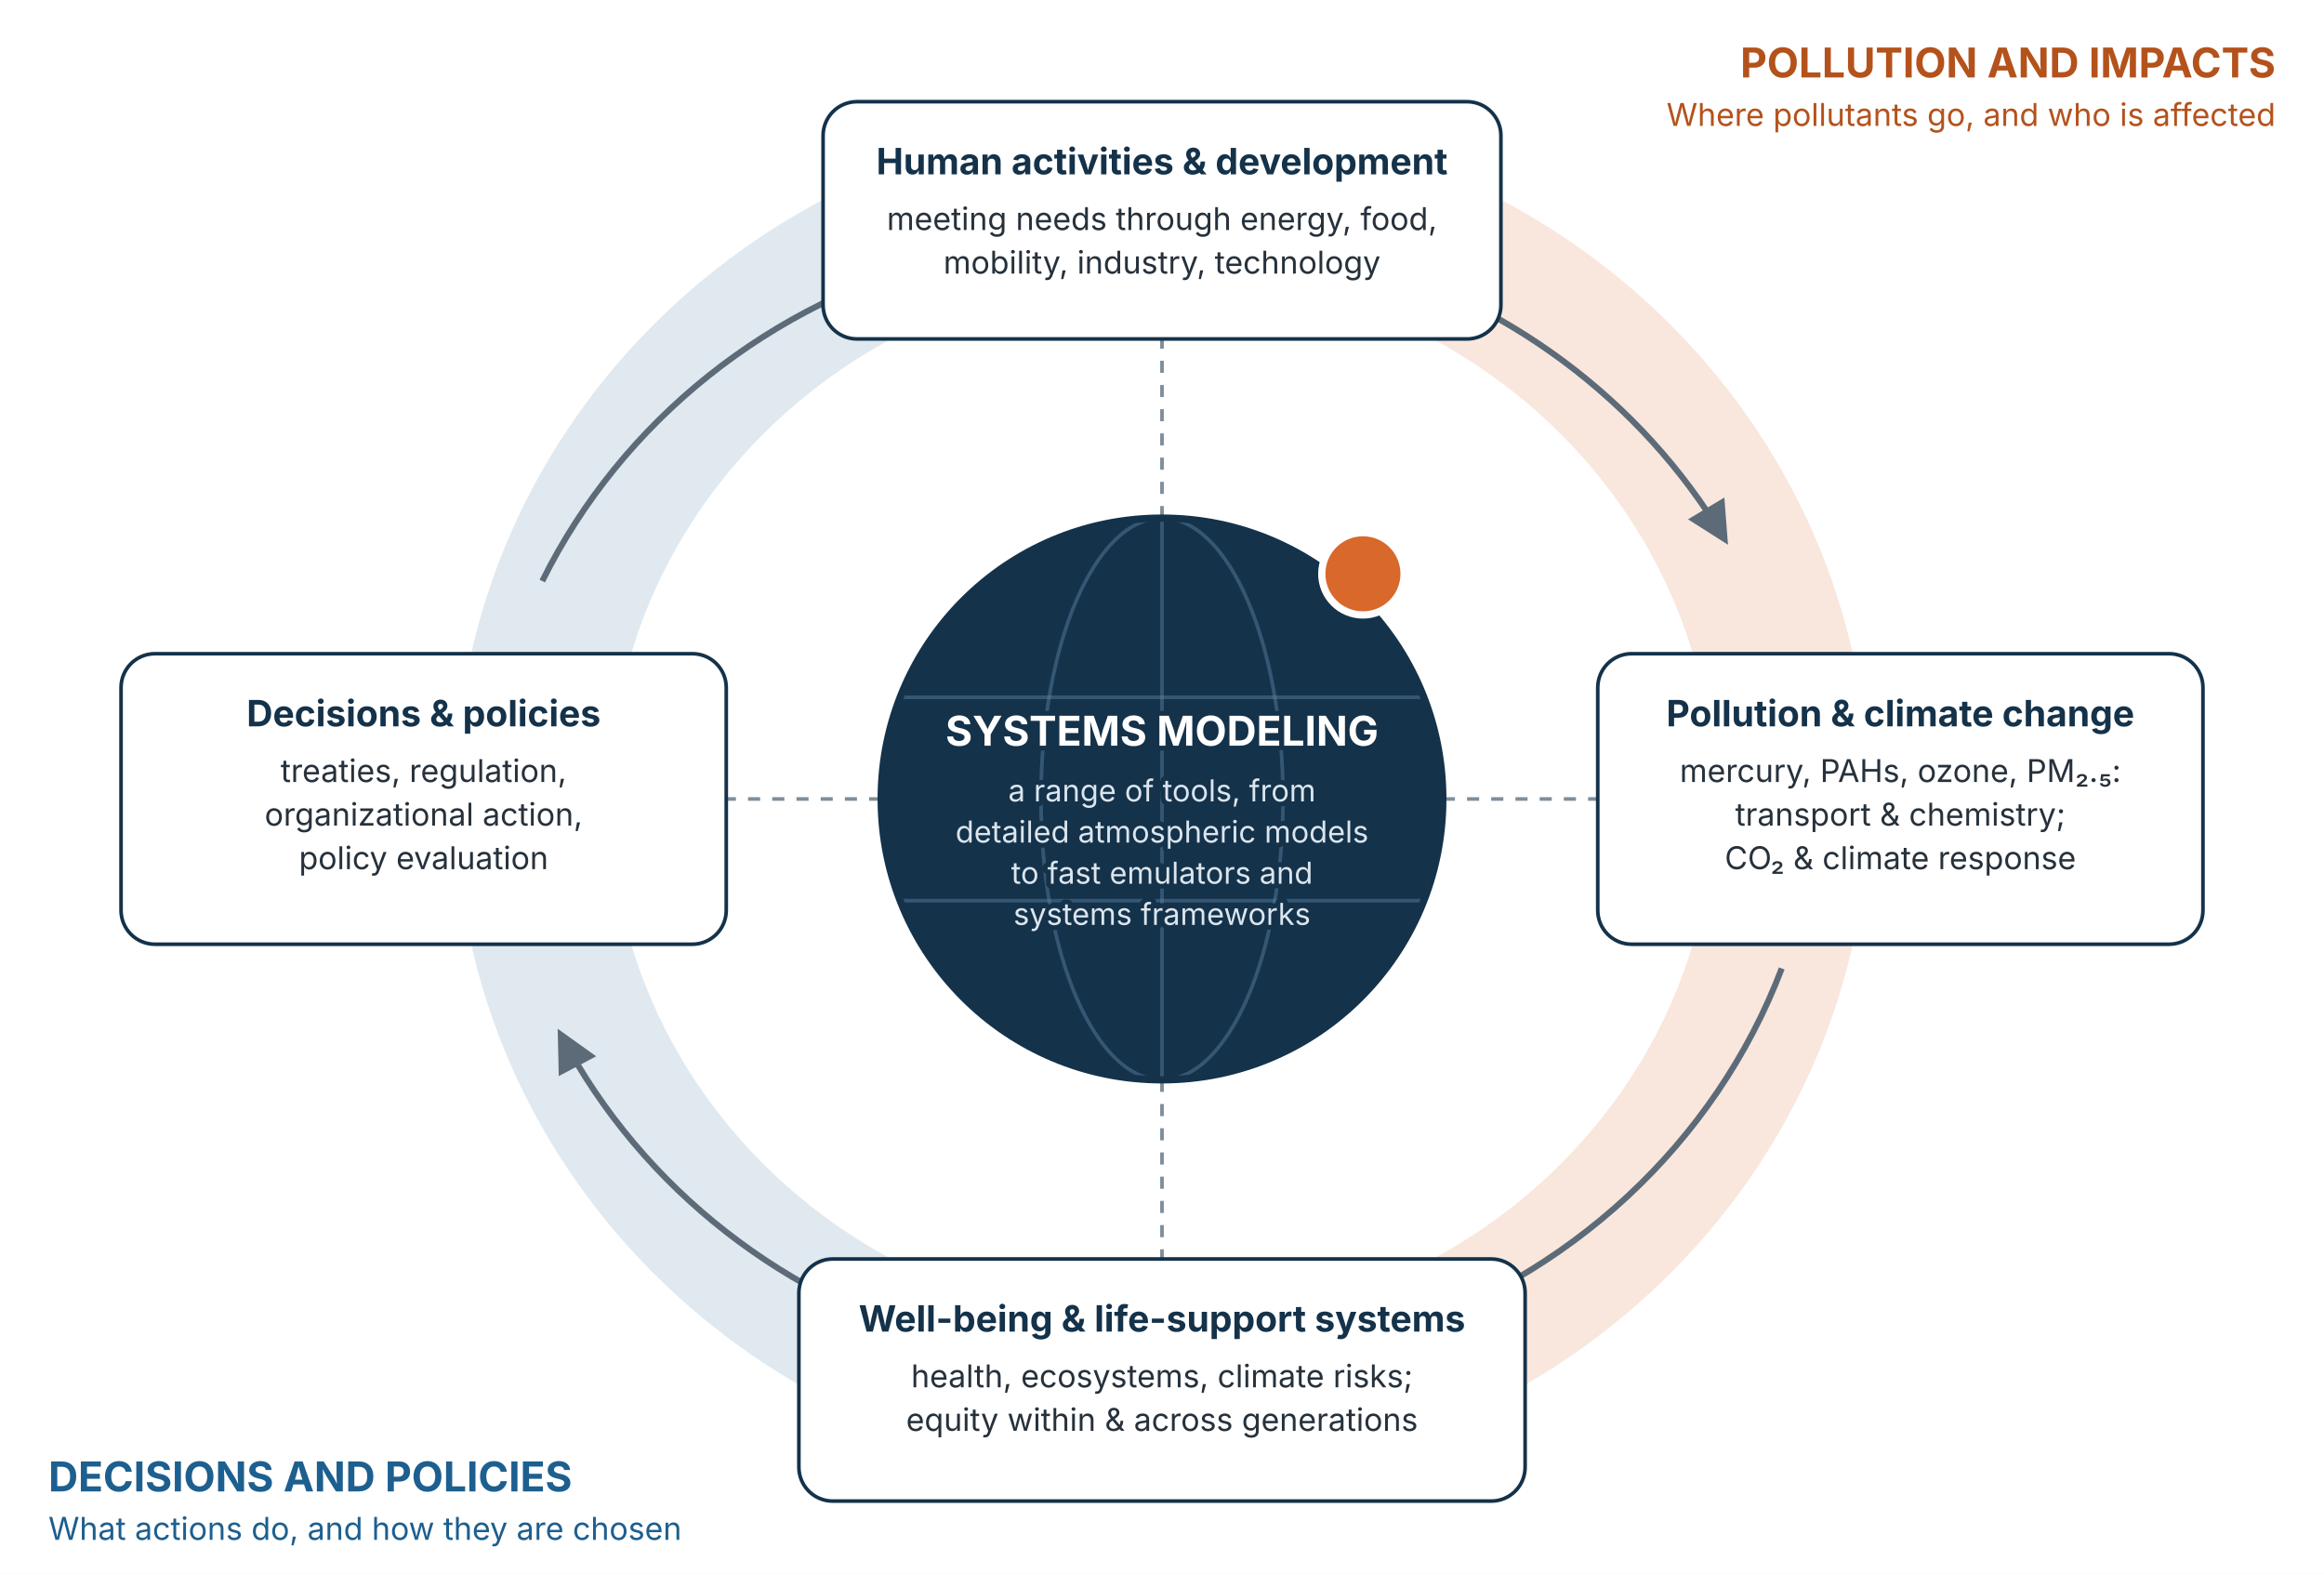
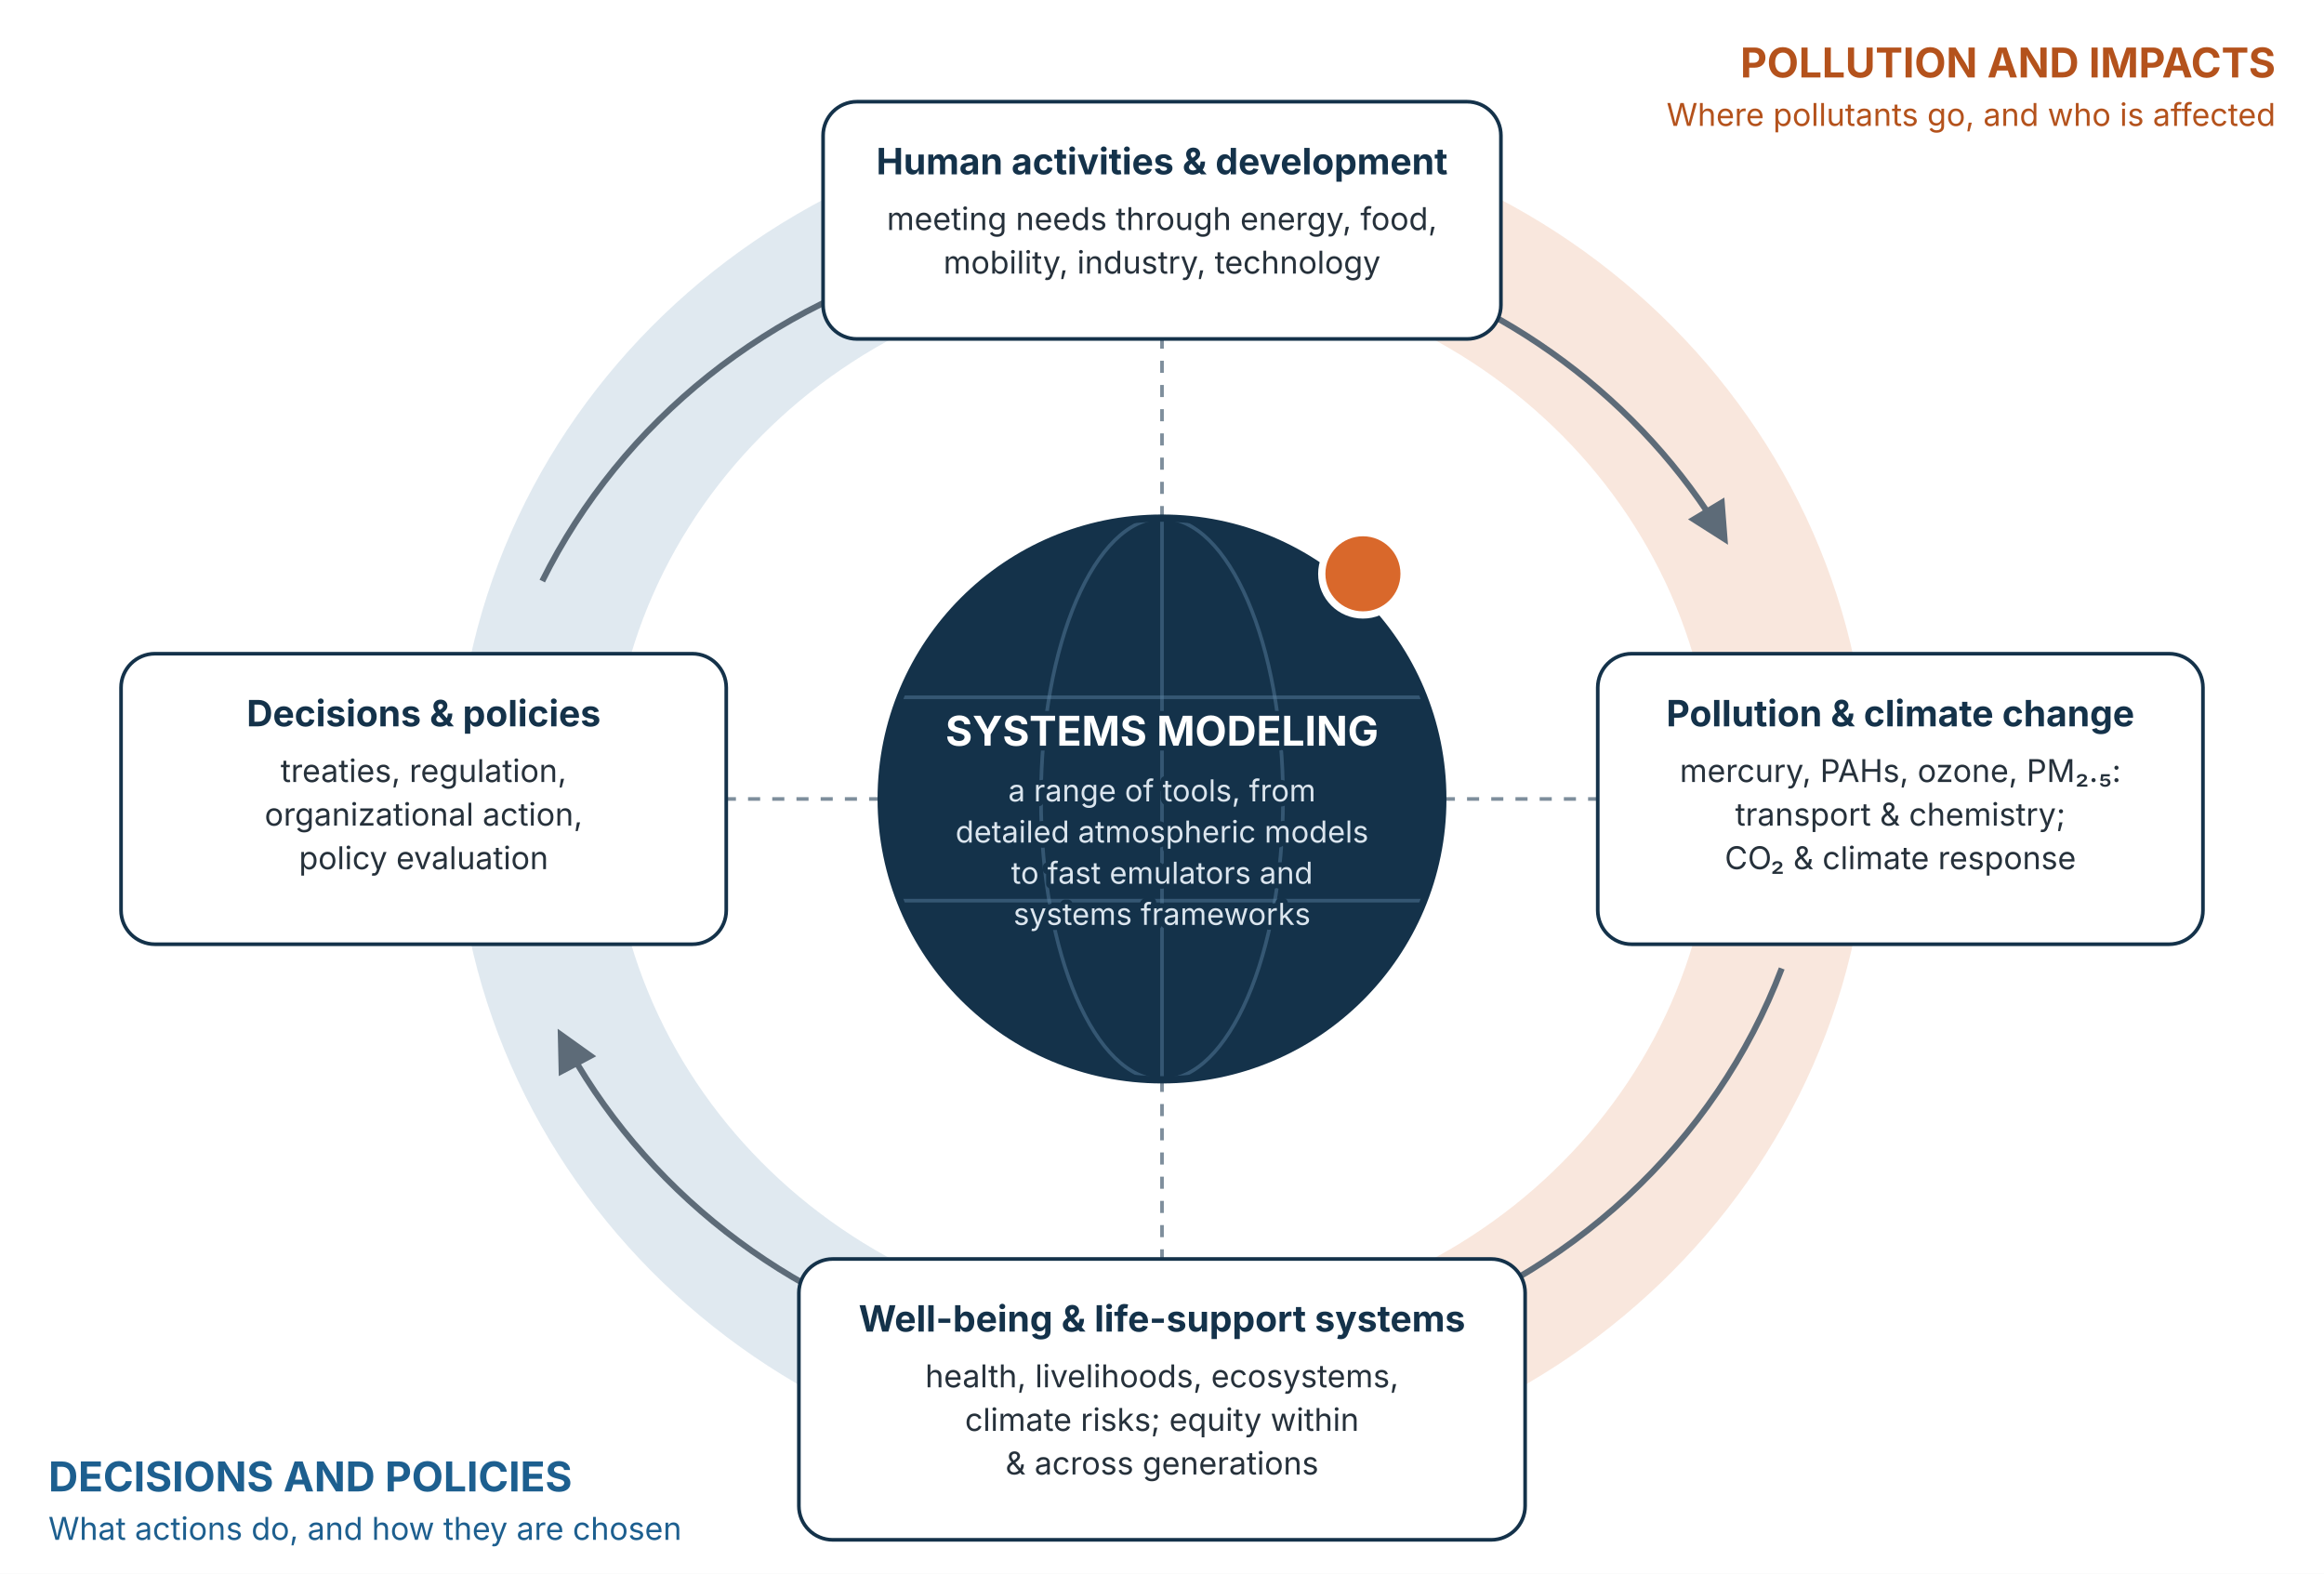
<svg xmlns="http://www.w3.org/2000/svg" viewBox="0 0 960 650" font-family="Inter, system-ui, -apple-system, 'Segoe UI', sans-serif" role="img" aria-labelledby="t d">
  <defs>
    <marker id="arr" viewBox="0 0 10 10" refX="8" refY="5" markerWidth="7" markerHeight="7" orient="auto-start-reverse">
      <path d="M0,0 L10,5 L0,10 z" fill="#5d6b78" />
    </marker>
  </defs>
  <rect width="960" height="650" fill="#ffffff" />
  <g transform="translate(0,8)">
    <path d="M480,72 A260,250 0 0 1 480,572" fill="none" stroke="#d9682b" stroke-opacity=".16" stroke-width="64" />
    <path d="M480,572 A260,250 0 0 1 480,72" fill="none" stroke="#1d5f8f" stroke-opacity=".14" stroke-width="64" />
    <text x="940" y="24" text-anchor="end" font-size="17" font-weight="700" fill="#b4521c">POLLUTION AND IMPACTS</text>
    <text x="940" y="44" text-anchor="end" font-size="13" fill="#b4521c">Where pollutants go, and who is affected</text>
    <text x="20" y="608" font-size="17" font-weight="700" fill="#1d5f8f">DECISIONS AND POLICIES</text>
    <text x="20" y="628" font-size="13" fill="#1d5f8f">What actions do, and how they are chosen</text>
    <path d="M556,98 A260,250 0 0 1 712,214" fill="none" stroke="#5d6b78" stroke-width="2.5" marker-end="url(#arr)" />
    <path d="M736,392 A260,250 0 0 1 572,544" fill="none" stroke="#5d6b78" stroke-width="2.5" marker-end="url(#arr)" />
    <path d="M396,548 A260,250 0 0 1 232,420" fill="none" stroke="#5d6b78" stroke-width="2.5" marker-end="url(#arr)" />
    <path d="M224,232 A260,250 0 0 1 392,98" fill="none" stroke="#5d6b78" stroke-width="2.5" marker-end="url(#arr)" />
    <g stroke="#14324a" stroke-width="1.5" stroke-dasharray="5 5" opacity=".55">
      <line x1="480" y1="206" x2="480" y2="132" />
      <line x1="596" y1="322" x2="660" y2="322" />
      <line x1="480" y1="438" x2="480" y2="512" />
      <line x1="364" y1="322" x2="300" y2="322" />
    </g>
    <g font-size="15">
      <rect x="340" y="34" width="280" height="98" rx="14" fill="#fff" stroke="#14324a" stroke-width="1.5" />
      <text x="480" y="64" text-anchor="middle" font-weight="700" fill="#14324a">Human activities &amp; development</text>
      <text x="480" y="87" text-anchor="middle" font-size="13" fill="#26313b">meeting needs through energy, food,</text>
      <text x="480" y="105" text-anchor="middle" font-size="13" fill="#26313b">mobility, industry, technology</text>
      <rect x="660" y="262" width="250" height="120" rx="14" fill="#fff" stroke="#14324a" stroke-width="1.5" />
      <text x="785" y="292" text-anchor="middle" font-weight="700" fill="#14324a">Pollution &amp; climate change</text>
      <text x="785" y="315" text-anchor="middle" font-size="13" fill="#26313b">mercury, PAHs, ozone, PM₂.₅:</text>
      <text x="785" y="333" text-anchor="middle" font-size="13" fill="#26313b">transport &amp; chemistry;</text>
      <text x="785" y="351" text-anchor="middle" font-size="13" fill="#26313b">CO₂ &amp; climate response</text>
-       <rect x="330" y="512" width="300" height="100" rx="14" fill="#fff" stroke="#14324a" stroke-width="1.5" />
+       <rect x="330" y="512" width="300" height="116" rx="14" fill="#fff" stroke="#14324a" stroke-width="1.5" />
      <text x="480" y="542" text-anchor="middle" font-weight="700" fill="#14324a">Well-being &amp; life-support systems</text>
-       <text x="480" y="565" text-anchor="middle" font-size="13" fill="#26313b">health, ecosystems, climate risks;</text>
-       <text x="480" y="583" text-anchor="middle" font-size="13" fill="#26313b">equity within &amp; across generations</text>
+       <text x="480" y="565" text-anchor="middle" font-size="13" fill="#26313b">health, livelihoods, ecosystems,</text>
+       <text x="480" y="583" text-anchor="middle" font-size="13" fill="#26313b">climate risks; equity within</text>
+       <text x="480" y="601" text-anchor="middle" font-size="13" fill="#26313b">&amp; across generations</text>
      <rect x="50" y="262" width="250" height="120" rx="14" fill="#fff" stroke="#14324a" stroke-width="1.5" />
      <text x="175" y="292" text-anchor="middle" font-weight="700" fill="#14324a">Decisions &amp; policies</text>
      <text x="175" y="315" text-anchor="middle" font-size="13" fill="#26313b">treaties, regulation,</text>
      <text x="175" y="333" text-anchor="middle" font-size="13" fill="#26313b">organizational action,</text>
      <text x="175" y="351" text-anchor="middle" font-size="13" fill="#26313b">policy evaluation</text>
    </g>
    <g>
      <circle cx="480" cy="322" r="116" fill="#14324a" />
      <g fill="none" stroke="#5f86a6" stroke-opacity=".45" stroke-width="1.5">
        <ellipse cx="480" cy="322" rx="50" ry="116" />
        <line x1="372" y1="280" x2="588" y2="280" />
        <line x1="372" y1="364" x2="588" y2="364" />
        <line x1="480" y1="206" x2="480" y2="438" />
      </g>
      <circle cx="480" cy="322" r="116" fill="none" stroke="#14324a" stroke-width="3" />
      <circle cx="563" cy="229" r="17" fill="#d9682b" stroke="#fff" stroke-width="3" />
    </g>
    <g text-anchor="middle" paint-order="stroke" stroke="#14324a" stroke-width="4" stroke-linejoin="round">
      <text x="480" y="300" font-size="17" font-weight="700" fill="#fff">SYSTEMS MODELING</text>
      <text x="480" y="323" font-size="12.5" fill="#dbe5ee">a range of tools, from</text>
      <text x="480" y="340" font-size="12.5" fill="#dbe5ee">detailed atmospheric models</text>
      <text x="480" y="357" font-size="12.5" fill="#dbe5ee">to fast emulators and</text>
      <text x="480" y="374" font-size="12.5" fill="#dbe5ee">systems frameworks</text>
    </g>
  </g>
</svg>
